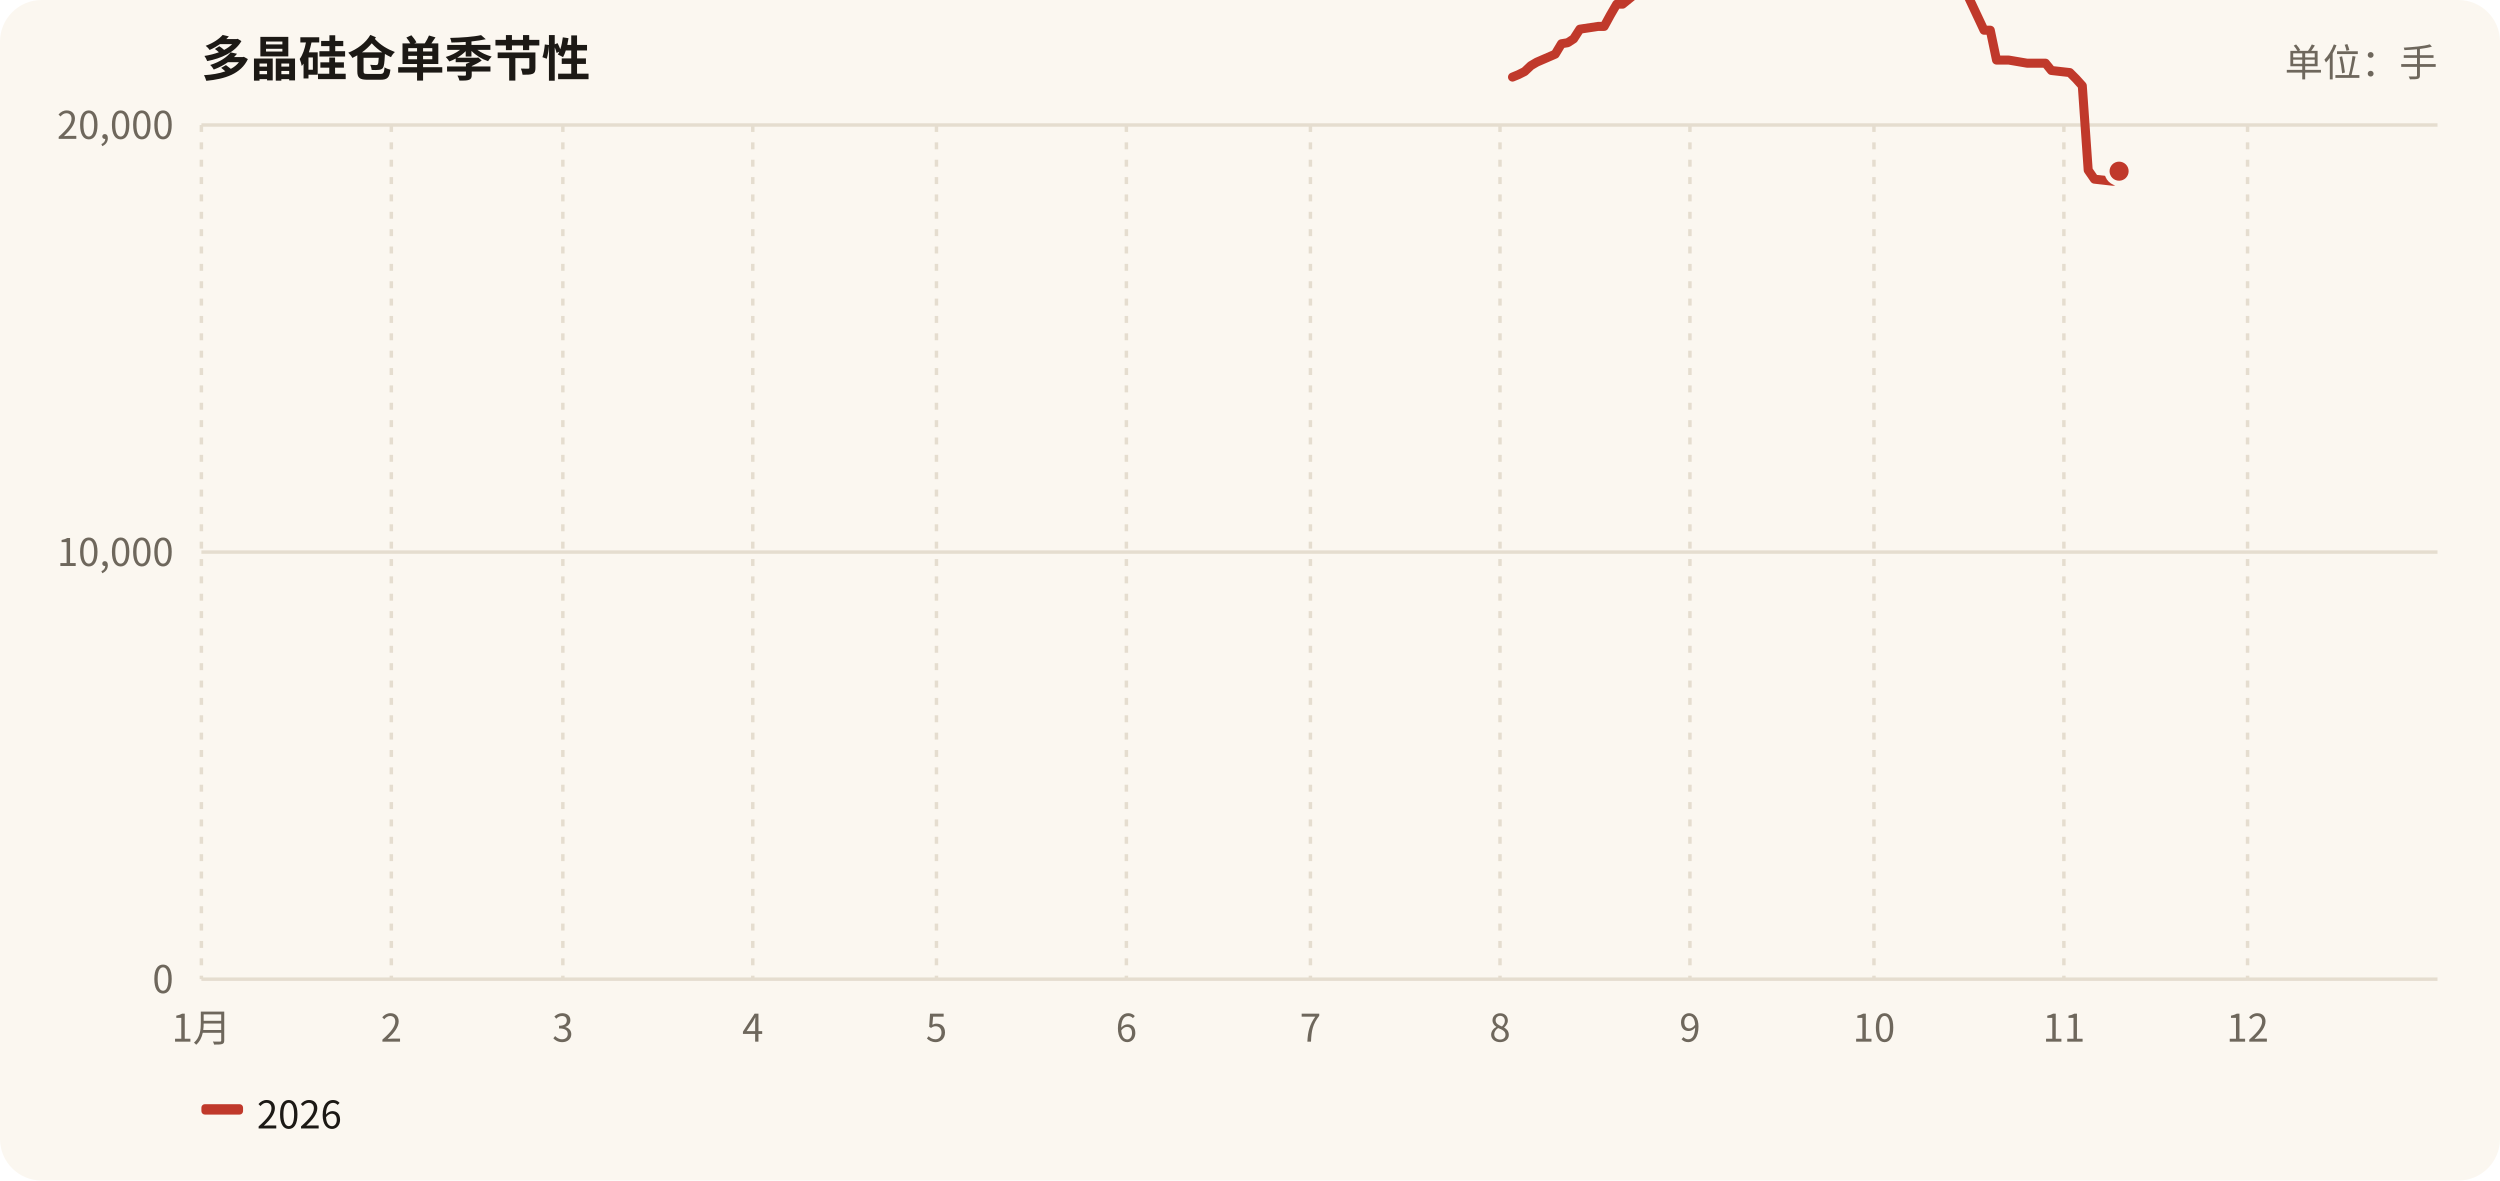
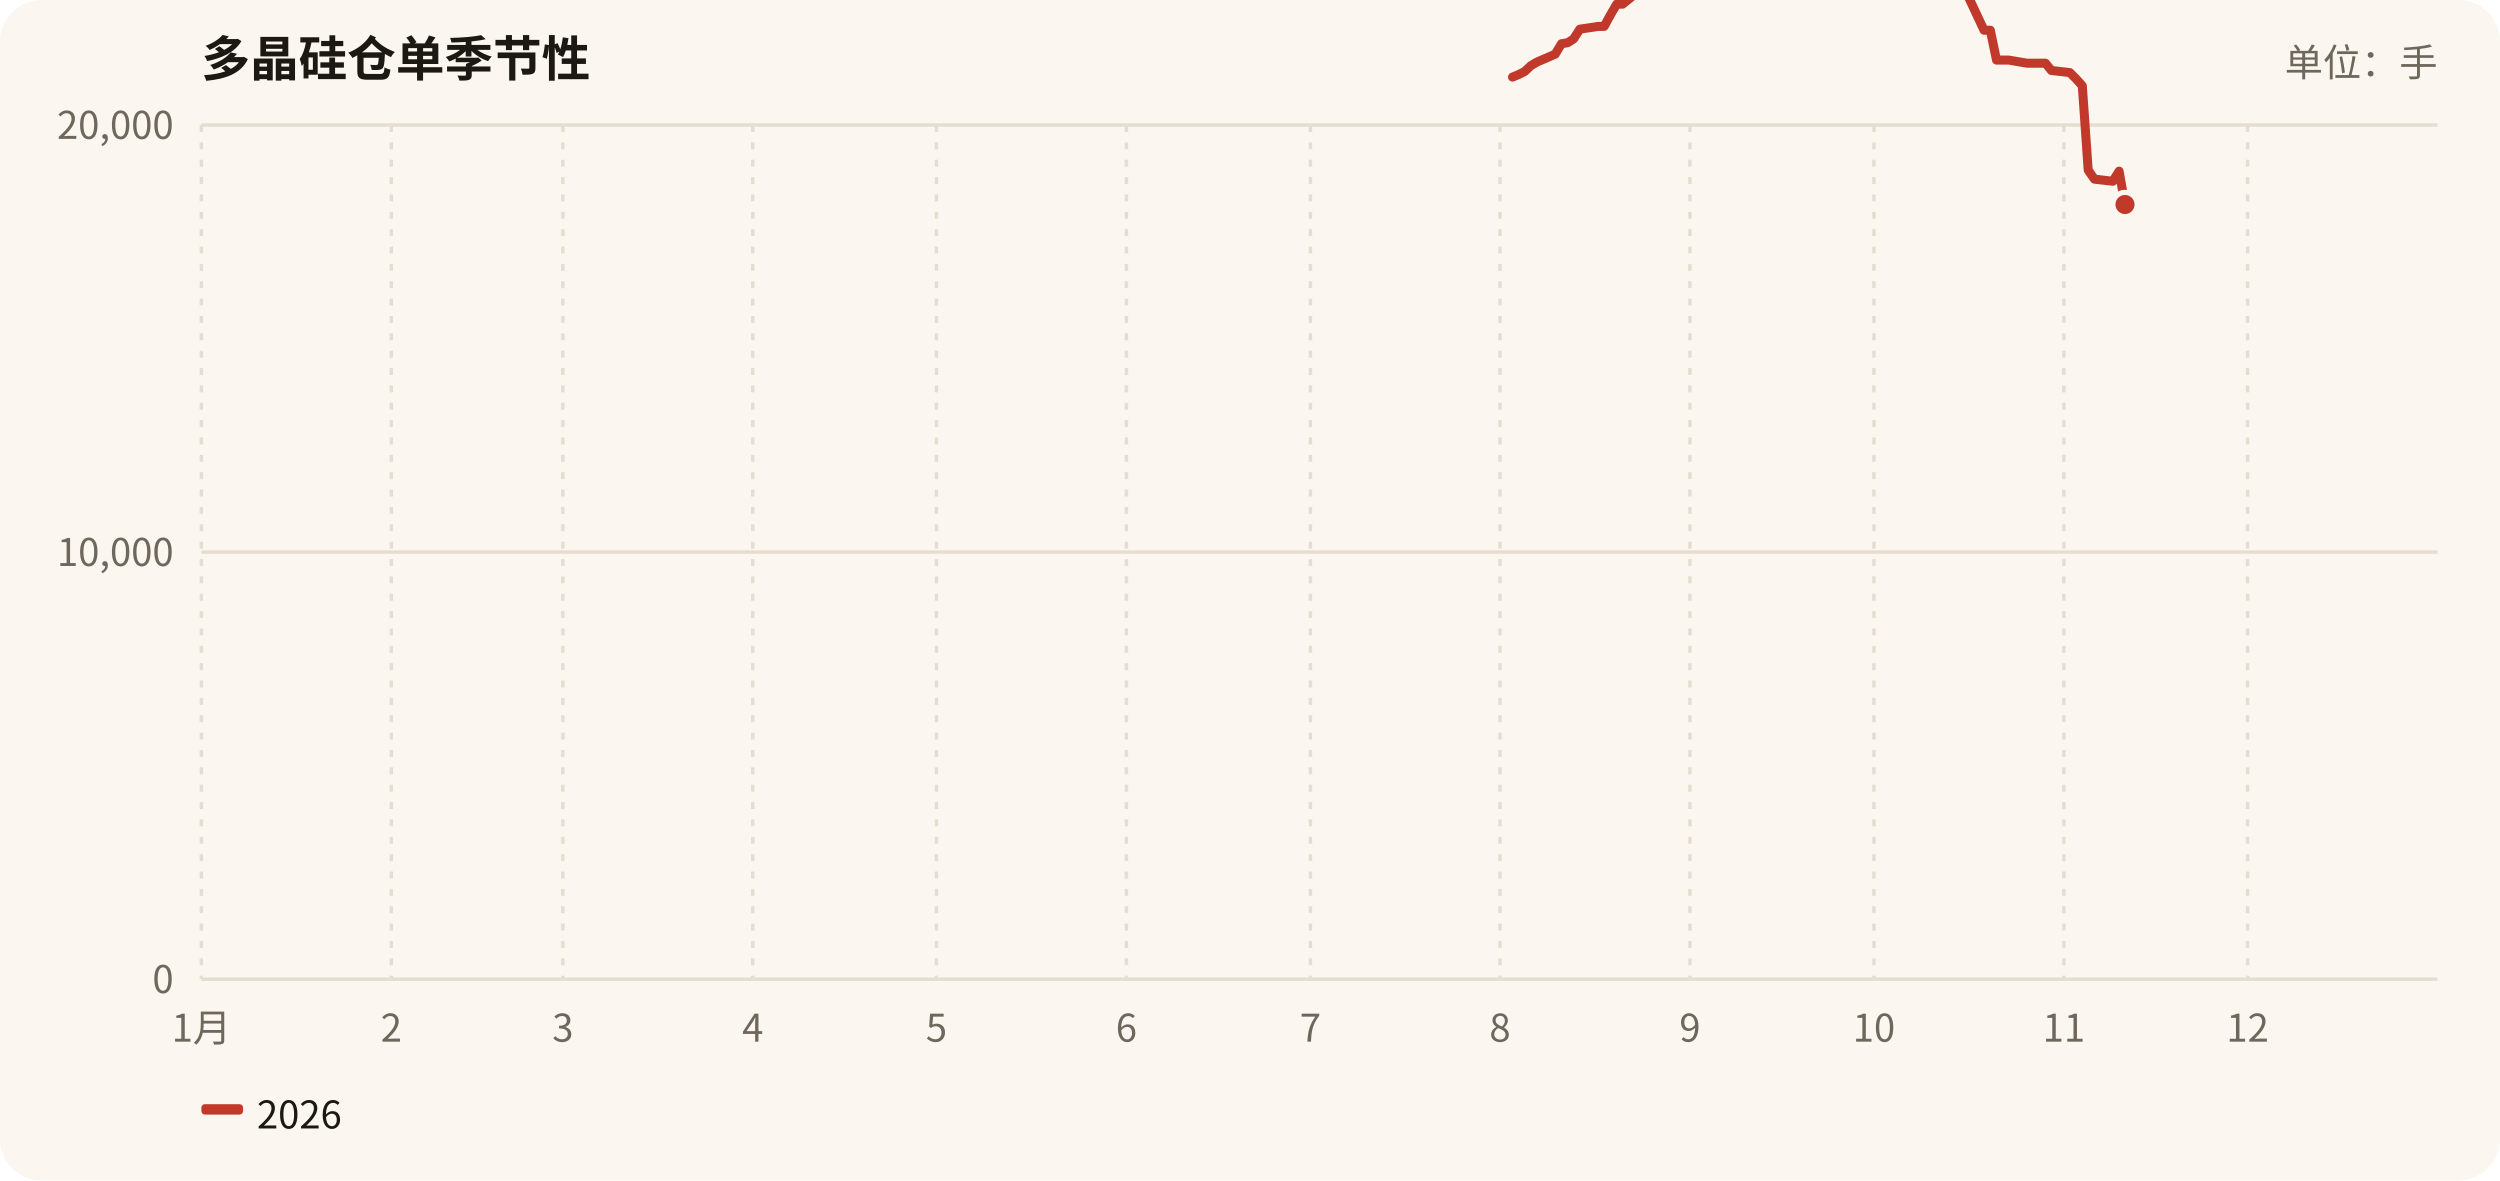
<svg xmlns="http://www.w3.org/2000/svg" viewBox="0 0 720 340" width="100%" height="auto" class="season-svg" role="img" aria-label="多晶硅仓单季节性">
  <rect x="0" y="0" width="720" height="340" fill="var(--chart-bg,#fbf7f0)" rx="12" />
  <line x1="58" y1="282.0" x2="702" y2="282.0" stroke="var(--chart-grid,#e5ddcf)" stroke-width="1" />
  <text x="50" y="286.0" text-anchor="end" font-size="11" fill="var(--chart-muted,#6e675c)" font-family="Noto Sans CJK SC, Noto Sans SC, sans-serif">0</text>
  <line x1="58" y1="159.0" x2="702" y2="159.0" stroke="var(--chart-grid,#e5ddcf)" stroke-width="1" />
  <text x="50" y="163.0" text-anchor="end" font-size="11" fill="var(--chart-muted,#6e675c)" font-family="Noto Sans CJK SC, Noto Sans SC, sans-serif">10,000</text>
  <line x1="58" y1="36.0" x2="702" y2="36.0" stroke="var(--chart-grid,#e5ddcf)" stroke-width="1" />
  <text x="50" y="40.0" text-anchor="end" font-size="11" fill="var(--chart-muted,#6e675c)" font-family="Noto Sans CJK SC, Noto Sans SC, sans-serif">20,000</text>
  <line x1="58.0" y1="36" x2="58.0" y2="282" stroke="var(--chart-grid,#e5ddcf)" stroke-width="1" stroke-dasharray="2 3" />
  <text x="58.0" y="300" text-anchor="middle" font-size="11" fill="var(--chart-muted,#6e675c)" font-family="Noto Sans CJK SC, Noto Sans SC, sans-serif">1月</text>
  <line x1="112.7" y1="36" x2="112.7" y2="282" stroke="var(--chart-grid,#e5ddcf)" stroke-width="1" stroke-dasharray="2 3" />
  <text x="112.7" y="300" text-anchor="middle" font-size="11" fill="var(--chart-muted,#6e675c)" font-family="Noto Sans CJK SC, Noto Sans SC, sans-serif">2</text>
  <line x1="162.1" y1="36" x2="162.1" y2="282" stroke="var(--chart-grid,#e5ddcf)" stroke-width="1" stroke-dasharray="2 3" />
  <text x="162.1" y="300" text-anchor="middle" font-size="11" fill="var(--chart-muted,#6e675c)" font-family="Noto Sans CJK SC, Noto Sans SC, sans-serif">3</text>
  <line x1="216.8" y1="36" x2="216.8" y2="282" stroke="var(--chart-grid,#e5ddcf)" stroke-width="1" stroke-dasharray="2 3" />
  <text x="216.8" y="300" text-anchor="middle" font-size="11" fill="var(--chart-muted,#6e675c)" font-family="Noto Sans CJK SC, Noto Sans SC, sans-serif">4</text>
  <line x1="269.7" y1="36" x2="269.7" y2="282" stroke="var(--chart-grid,#e5ddcf)" stroke-width="1" stroke-dasharray="2 3" />
  <text x="269.7" y="300" text-anchor="middle" font-size="11" fill="var(--chart-muted,#6e675c)" font-family="Noto Sans CJK SC, Noto Sans SC, sans-serif">5</text>
  <line x1="324.4" y1="36" x2="324.4" y2="282" stroke="var(--chart-grid,#e5ddcf)" stroke-width="1" stroke-dasharray="2 3" />
  <text x="324.4" y="300" text-anchor="middle" font-size="11" fill="var(--chart-muted,#6e675c)" font-family="Noto Sans CJK SC, Noto Sans SC, sans-serif">6</text>
  <line x1="377.4" y1="36" x2="377.4" y2="282" stroke="var(--chart-grid,#e5ddcf)" stroke-width="1" stroke-dasharray="2 3" />
  <text x="377.4" y="300" text-anchor="middle" font-size="11" fill="var(--chart-muted,#6e675c)" font-family="Noto Sans CJK SC, Noto Sans SC, sans-serif">7</text>
  <line x1="432.0" y1="36" x2="432.0" y2="282" stroke="var(--chart-grid,#e5ddcf)" stroke-width="1" stroke-dasharray="2 3" />
  <text x="432.0" y="300" text-anchor="middle" font-size="11" fill="var(--chart-muted,#6e675c)" font-family="Noto Sans CJK SC, Noto Sans SC, sans-serif">8</text>
  <line x1="486.7" y1="36" x2="486.7" y2="282" stroke="var(--chart-grid,#e5ddcf)" stroke-width="1" stroke-dasharray="2 3" />
  <text x="486.7" y="300" text-anchor="middle" font-size="11" fill="var(--chart-muted,#6e675c)" font-family="Noto Sans CJK SC, Noto Sans SC, sans-serif">9</text>
  <line x1="539.7" y1="36" x2="539.7" y2="282" stroke="var(--chart-grid,#e5ddcf)" stroke-width="1" stroke-dasharray="2 3" />
  <text x="539.7" y="300" text-anchor="middle" font-size="11" fill="var(--chart-muted,#6e675c)" font-family="Noto Sans CJK SC, Noto Sans SC, sans-serif">10</text>
  <line x1="594.4" y1="36" x2="594.4" y2="282" stroke="var(--chart-grid,#e5ddcf)" stroke-width="1" stroke-dasharray="2 3" />
  <text x="594.4" y="300" text-anchor="middle" font-size="11" fill="var(--chart-muted,#6e675c)" font-family="Noto Sans CJK SC, Noto Sans SC, sans-serif">11</text>
  <line x1="647.3" y1="36" x2="647.3" y2="282" stroke="var(--chart-grid,#e5ddcf)" stroke-width="1" stroke-dasharray="2 3" />
  <text x="647.3" y="300" text-anchor="middle" font-size="11" fill="var(--chart-muted,#6e675c)" font-family="Noto Sans CJK SC, Noto Sans SC, sans-serif">12</text>
-   <path d="M 435.6,22.2 L 437.3,21.5 L 439.1,20.6 L 440.9,18.9 L 442.6,17.9 L 447.9,15.6 L 449.7,12.6 L 451.5,12.3 L 453.2,11.2 L 455.0,8.4 L 460.3,7.6 L 462.0,7.6 L 463.8,4.3 L 465.6,1.2 L 467.3,1.2 L 472.6,-3.1 L 474.4,-4.0 L 476.2,-3.9 L 477.9,-4.3 L 479.7,-10.6 L 485.0,-12.5 L 486.7,-12.5 L 488.5,-13.8 L 490.3,-17.3 L 492.0,-17.3 L 497.3,-16.5 L 499.1,-16.9 L 500.9,-15.7 L 502.6,-17.0 L 504.4,-17.1 L 509.7,-22.7 L 511.4,-23.7 L 513.2,-24.0 L 515.0,-26.6 L 516.7,-27.0 L 522.0,-31.8 L 523.8,-31.9 L 525.6,-32.9 L 527.3,-32.9 L 534.4,-17.1 L 536.1,-8.3 L 537.9,-3.5 L 552.0,-4.1 L 553.8,-4.2 L 559.1,-4.2 L 560.8,-4.2 L 562.6,-2.6 L 564.4,-2.6 L 566.1,-2.6 L 571.4,8.7 L 573.2,8.7 L 575.0,17.3 L 576.7,17.3 L 578.5,17.3 L 583.8,18.2 L 585.6,18.2 L 587.3,18.2 L 589.1,18.2 L 590.8,20.3 L 596.1,20.9 L 597.9,22.7 L 599.7,24.7 L 601.4,49.0 L 603.2,51.6 L 608.5,52.2 L 610.3,49.3" fill="none" stroke="#c0392b" stroke-width="2.6" stroke-linejoin="round" stroke-linecap="round" />
-   <circle cx="610.3" cy="49.3" r="3.5" fill="#c0392b" stroke="var(--chart-bg,#fbf7f0)" stroke-width="1.5" />
+   <path d="M 435.6,22.2 L 437.3,21.5 L 439.1,20.6 L 440.9,18.9 L 442.6,17.9 L 447.9,15.6 L 449.7,12.6 L 451.5,12.3 L 453.2,11.2 L 455.0,8.4 L 460.3,7.6 L 462.0,7.6 L 463.8,4.3 L 465.6,1.2 L 467.3,1.2 L 472.6,-3.1 L 474.4,-4.0 L 476.2,-3.9 L 477.9,-4.3 L 479.7,-10.6 L 485.0,-12.5 L 486.7,-12.5 L 488.5,-13.8 L 490.3,-17.3 L 492.0,-17.3 L 497.3,-16.5 L 499.1,-16.9 L 500.9,-15.7 L 502.6,-17.0 L 504.4,-17.1 L 509.7,-22.7 L 511.4,-23.7 L 513.2,-24.0 L 515.0,-26.6 L 516.7,-27.0 L 522.0,-31.8 L 523.8,-31.9 L 525.6,-32.9 L 527.3,-32.9 L 534.4,-17.1 L 536.1,-8.3 L 537.9,-3.5 L 552.0,-4.1 L 553.8,-4.2 L 559.1,-4.2 L 560.8,-4.2 L 562.6,-2.6 L 564.4,-2.6 L 566.1,-2.6 L 571.4,8.7 L 573.2,8.7 L 575.0,17.3 L 576.7,17.3 L 578.5,17.3 L 583.8,18.2 L 585.6,18.2 L 587.3,18.2 L 589.1,18.2 L 590.8,20.3 L 596.1,20.9 L 597.9,22.7 L 599.7,24.7 L 601.4,49.0 L 603.2,51.6 L 608.5,52.2 L 610.3,49.3 L 612.0,58.9" fill="none" stroke="#c0392b" stroke-width="2.6" stroke-linejoin="round" stroke-linecap="round" />
+   <circle cx="612.0" cy="58.9" r="3.5" fill="#c0392b" stroke="var(--chart-bg,#fbf7f0)" stroke-width="1.5" />
  <text x="58" y="22" font-size="14" font-weight="650" fill="var(--chart-ink,#1c1915)" font-family="Noto Sans CJK SC, Noto Sans SC, sans-serif">多晶硅仓单季节性</text>
  <text x="702" y="22" text-anchor="end" font-size="11" fill="var(--chart-muted,#6e675c)" font-family="Noto Sans CJK SC, Noto Sans SC, sans-serif">单位：手</text>
  <rect x="58" y="318" width="12" height="3" rx="1" fill="#c0392b" />
  <text x="74" y="325" font-size="11" fill="var(--chart-ink,#1c1915)" font-family="Noto Sans CJK SC, Noto Sans SC, sans-serif">2026</text>
</svg>
